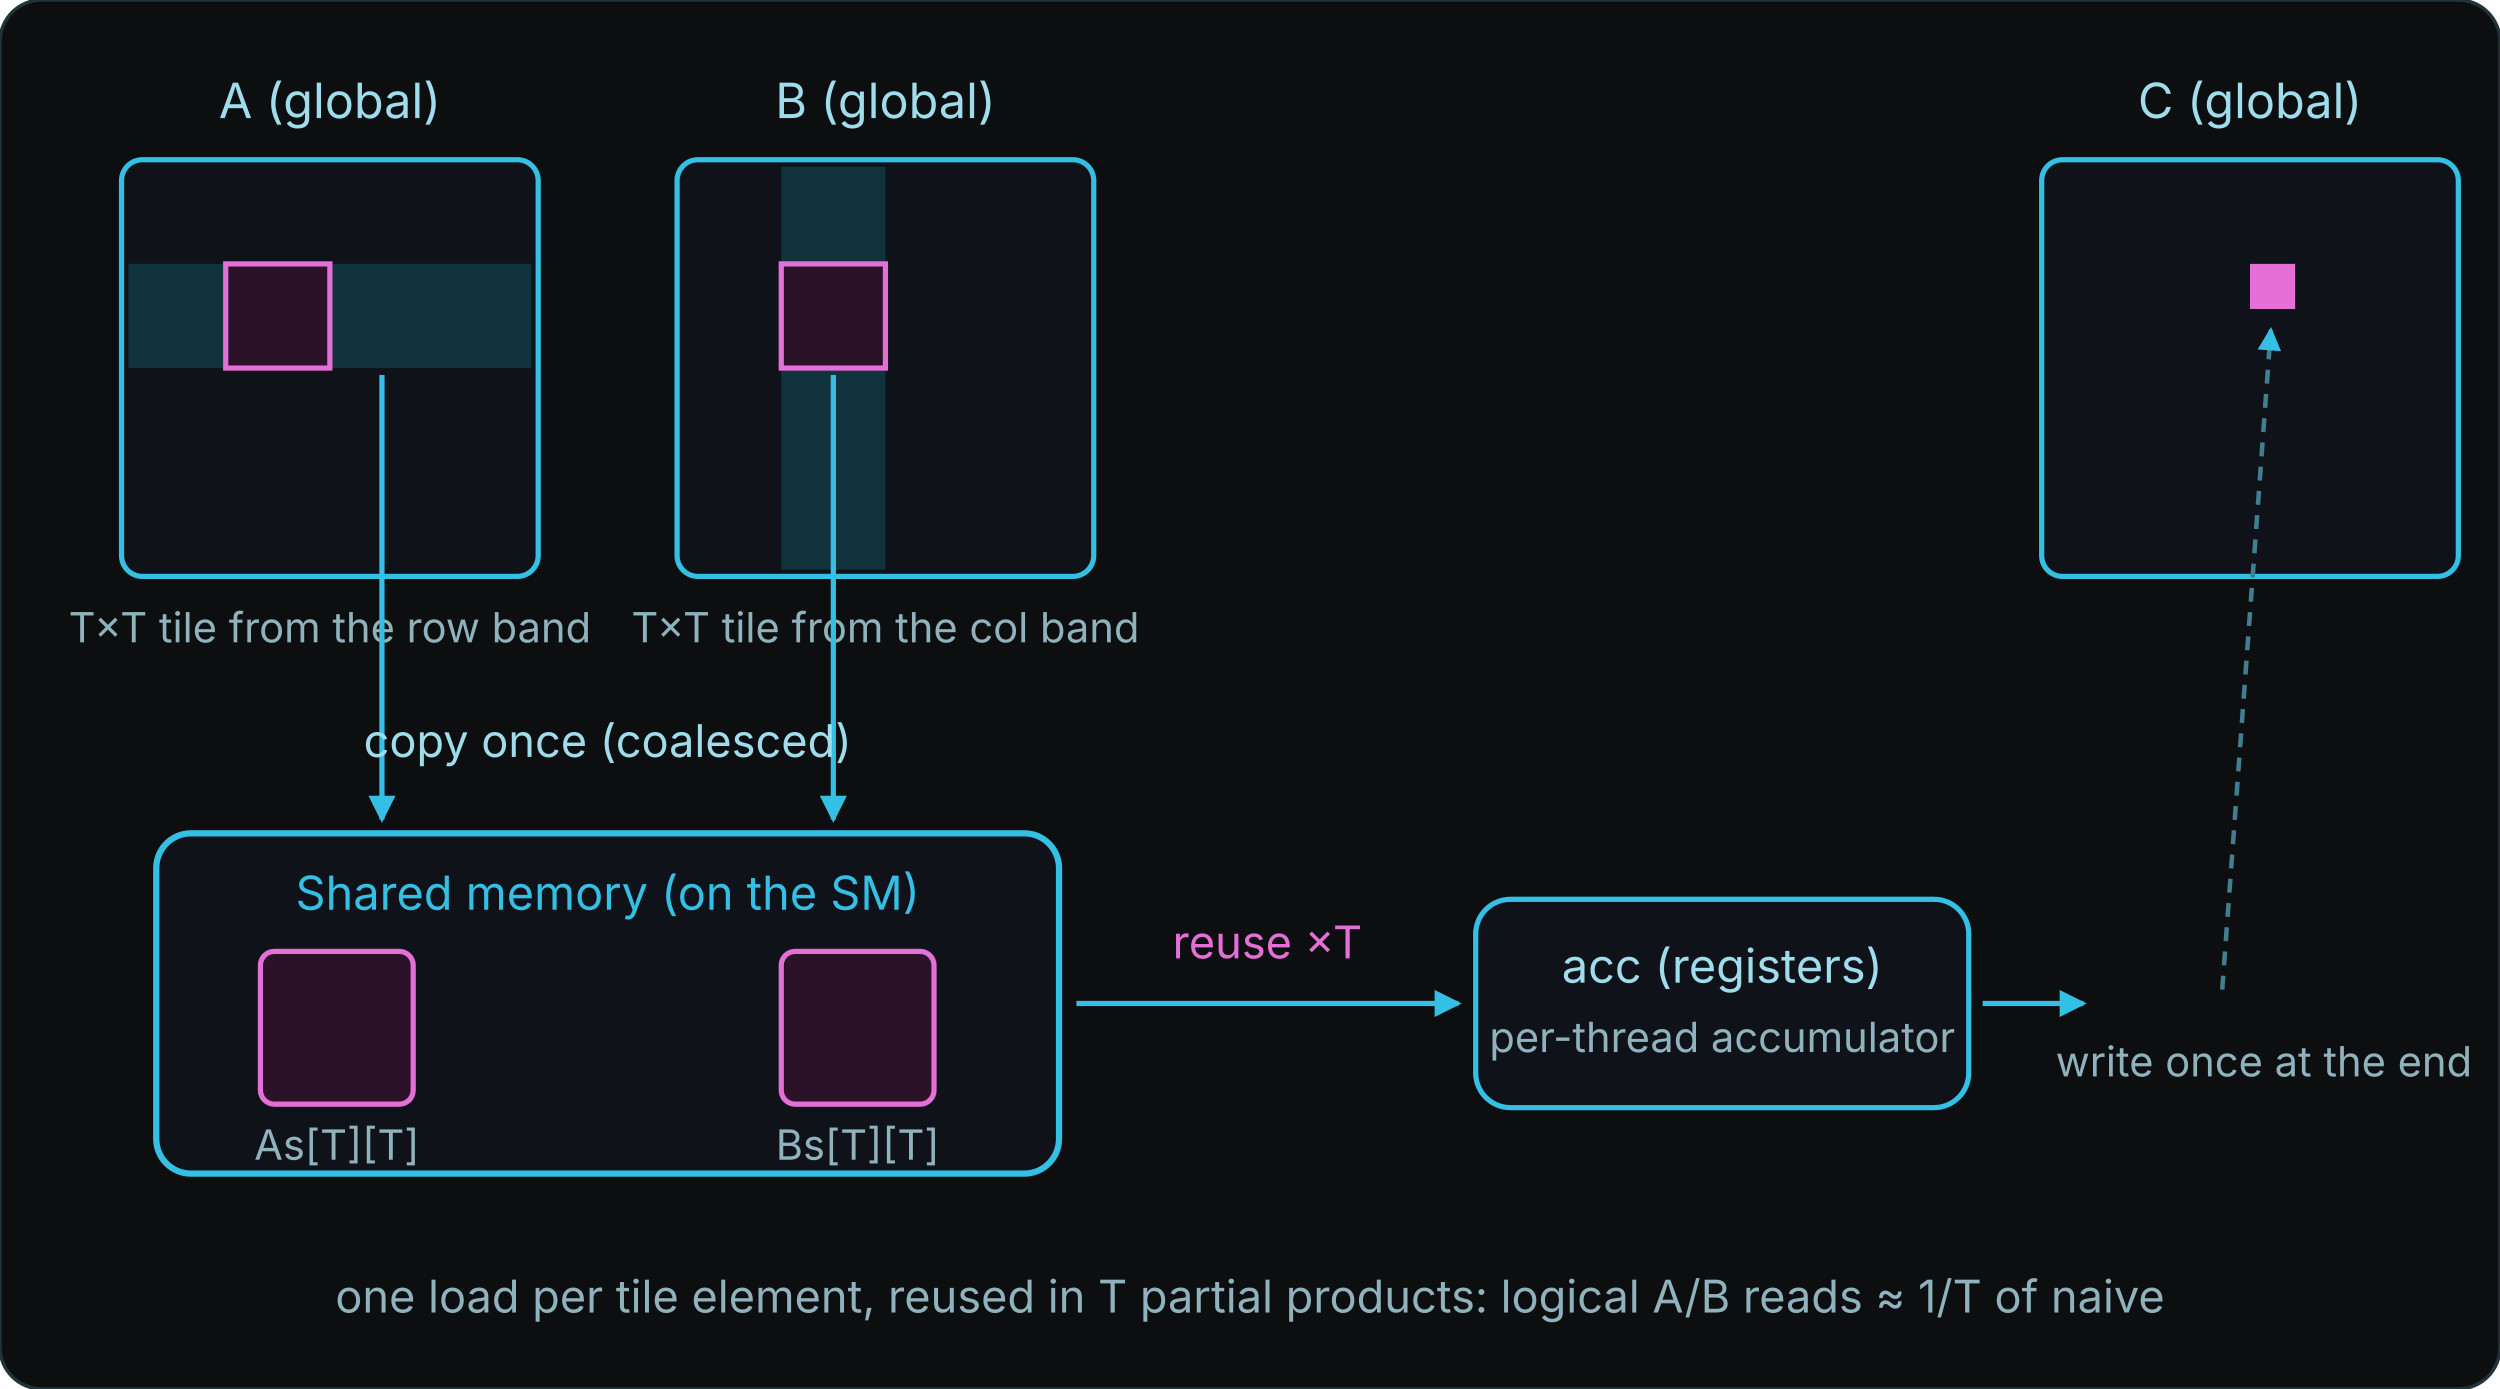
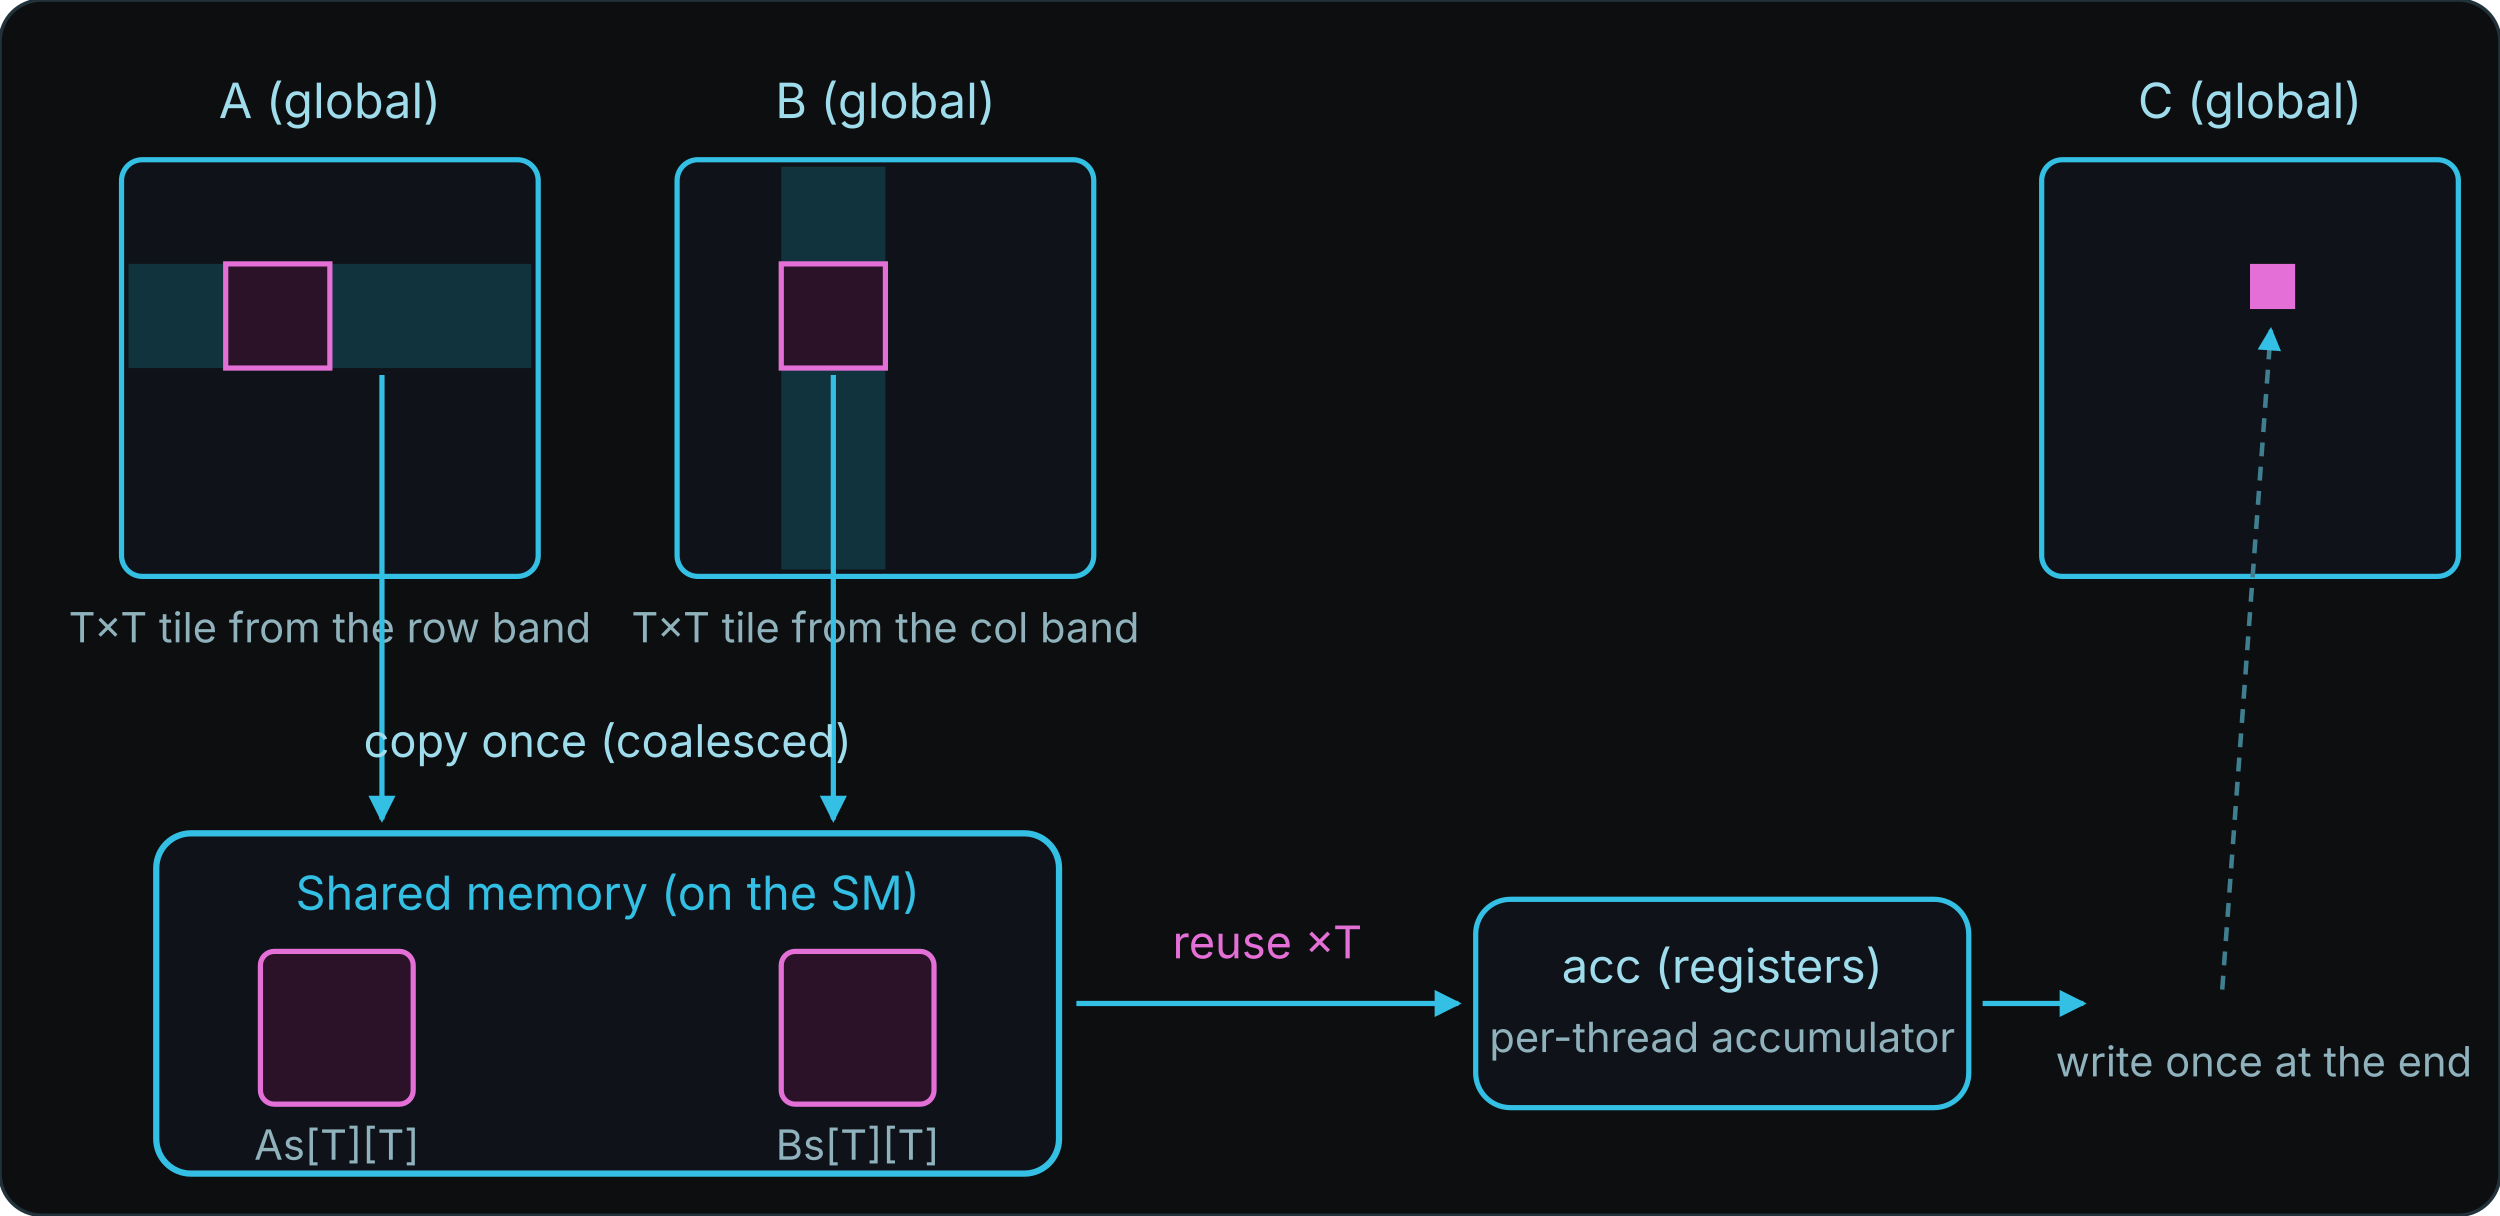
- <svg xmlns="http://www.w3.org/2000/svg" width="720" height="400" viewBox="0 0 720 400" font-family="system-ui, -apple-system, sans-serif">
+ <svg xmlns="http://www.w3.org/2000/svg" width="720" height="350" viewBox="0 0 720 350" font-family="system-ui, -apple-system, sans-serif">
  <defs>
    <marker id="arrC" viewBox="0 0 10 10" refX="8" refY="5" markerWidth="6.5" markerHeight="6.5" orient="auto">
      <path d="M1 1L9 5L1 9Z" fill="#33c0e4" />
    </marker>
  </defs>
-   <rect x="0" y="0" width="720" height="400" rx="12" fill="#0d0e10" stroke="#22323a" />
+   <rect x="0" y="0" width="720" height="350" rx="12" fill="#0d0e10" stroke="#22323a" />
  <text x="95" y="34" font-size="14" fill="#9fdcec" text-anchor="middle">A (global)</text>
  <rect x="35" y="46" width="120" height="120" rx="6" fill="#0f1319" stroke="#33c0e4" stroke-width="1.5" />
  <rect x="37" y="76" width="116" height="30" fill="#10333d" />
  <rect x="65" y="76" width="30" height="30" fill="#2b1229" stroke="#e46fd6" stroke-width="1.5" />
  <text x="95" y="185" font-size="12" fill="#8fb2bd" text-anchor="middle">T×T tile from the row band</text>
  <text x="255" y="34" font-size="14" fill="#9fdcec" text-anchor="middle">B (global)</text>
  <rect x="195" y="46" width="120" height="120" rx="6" fill="#0f1319" stroke="#33c0e4" stroke-width="1.5" />
  <rect x="225" y="48" width="30" height="116" fill="#10333d" />
  <rect x="225" y="76" width="30" height="30" fill="#2b1229" stroke="#e46fd6" stroke-width="1.5" />
  <text x="255" y="185" font-size="12" fill="#8fb2bd" text-anchor="middle">T×T tile from the col band</text>
  <line x1="110" y1="108" x2="110" y2="236" stroke="#33c0e4" stroke-width="1.5" marker-end="url(#arrC)" />
  <line x1="240" y1="108" x2="240" y2="236" stroke="#33c0e4" stroke-width="1.5" marker-end="url(#arrC)" />
  <text x="175" y="218" font-size="13" fill="#9fdcec" text-anchor="middle">copy once (coalesced)</text>
  <rect x="45" y="240" width="260" height="98" rx="10" fill="#0f1319" stroke="#33c0e4" stroke-width="1.8" />
  <text x="175" y="262" font-size="13.5" fill="#33c0e4" text-anchor="middle">Shared memory (on the SM)</text>
  <rect x="75" y="274" width="44" height="44" rx="4" fill="#2b1229" stroke="#e46fd6" stroke-width="1.5" />
  <text x="97" y="334" font-size="12" fill="#8fb2bd" text-anchor="middle">As[T][T]</text>
  <rect x="225" y="274" width="44" height="44" rx="4" fill="#2b1229" stroke="#e46fd6" stroke-width="1.5" />
  <text x="247" y="334" font-size="12" fill="#8fb2bd" text-anchor="middle">Bs[T][T]</text>
  <line x1="310" y1="289" x2="420" y2="289" stroke="#33c0e4" stroke-width="1.5" marker-end="url(#arrC)" />
  <text x="365" y="276" font-size="13" fill="#e46fd6" text-anchor="middle">reuse ×T</text>
  <rect x="425" y="259" width="142" height="60" rx="10" fill="#0f1319" stroke="#33c0e4" stroke-width="1.5" />
  <text x="496" y="283" font-size="13.5" fill="#9fdcec" text-anchor="middle">acc (registers)</text>
  <text x="496" y="303" font-size="12" fill="#8fb2bd" text-anchor="middle">per-thread accumulator</text>
  <line x1="571" y1="289" x2="600" y2="289" stroke="#33c0e4" stroke-width="1.5" marker-end="url(#arrC)" />
  <text x="648" y="34" font-size="14" fill="#9fdcec" text-anchor="middle">C (global)</text>
  <rect x="588" y="46" width="120" height="120" rx="6" fill="#0f1319" stroke="#33c0e4" stroke-width="1.5" />
  <rect x="648" y="76" width="13" height="13" fill="#e46fd6" />
  <line x1="640" y1="285" x2="654" y2="95" stroke="#3f7f90" stroke-width="1.3" stroke-dasharray="4 3" marker-end="url(#arrC)" />
  <text x="652" y="310" font-size="12" fill="#8fb2bd" text-anchor="middle">write once at the end</text>
-   <text x="360" y="378" font-size="13" fill="#8fb2bd" text-anchor="middle">one load per tile element, reused in T partial products: logical A/B reads ≈ 1/T of naive</text>
</svg>
